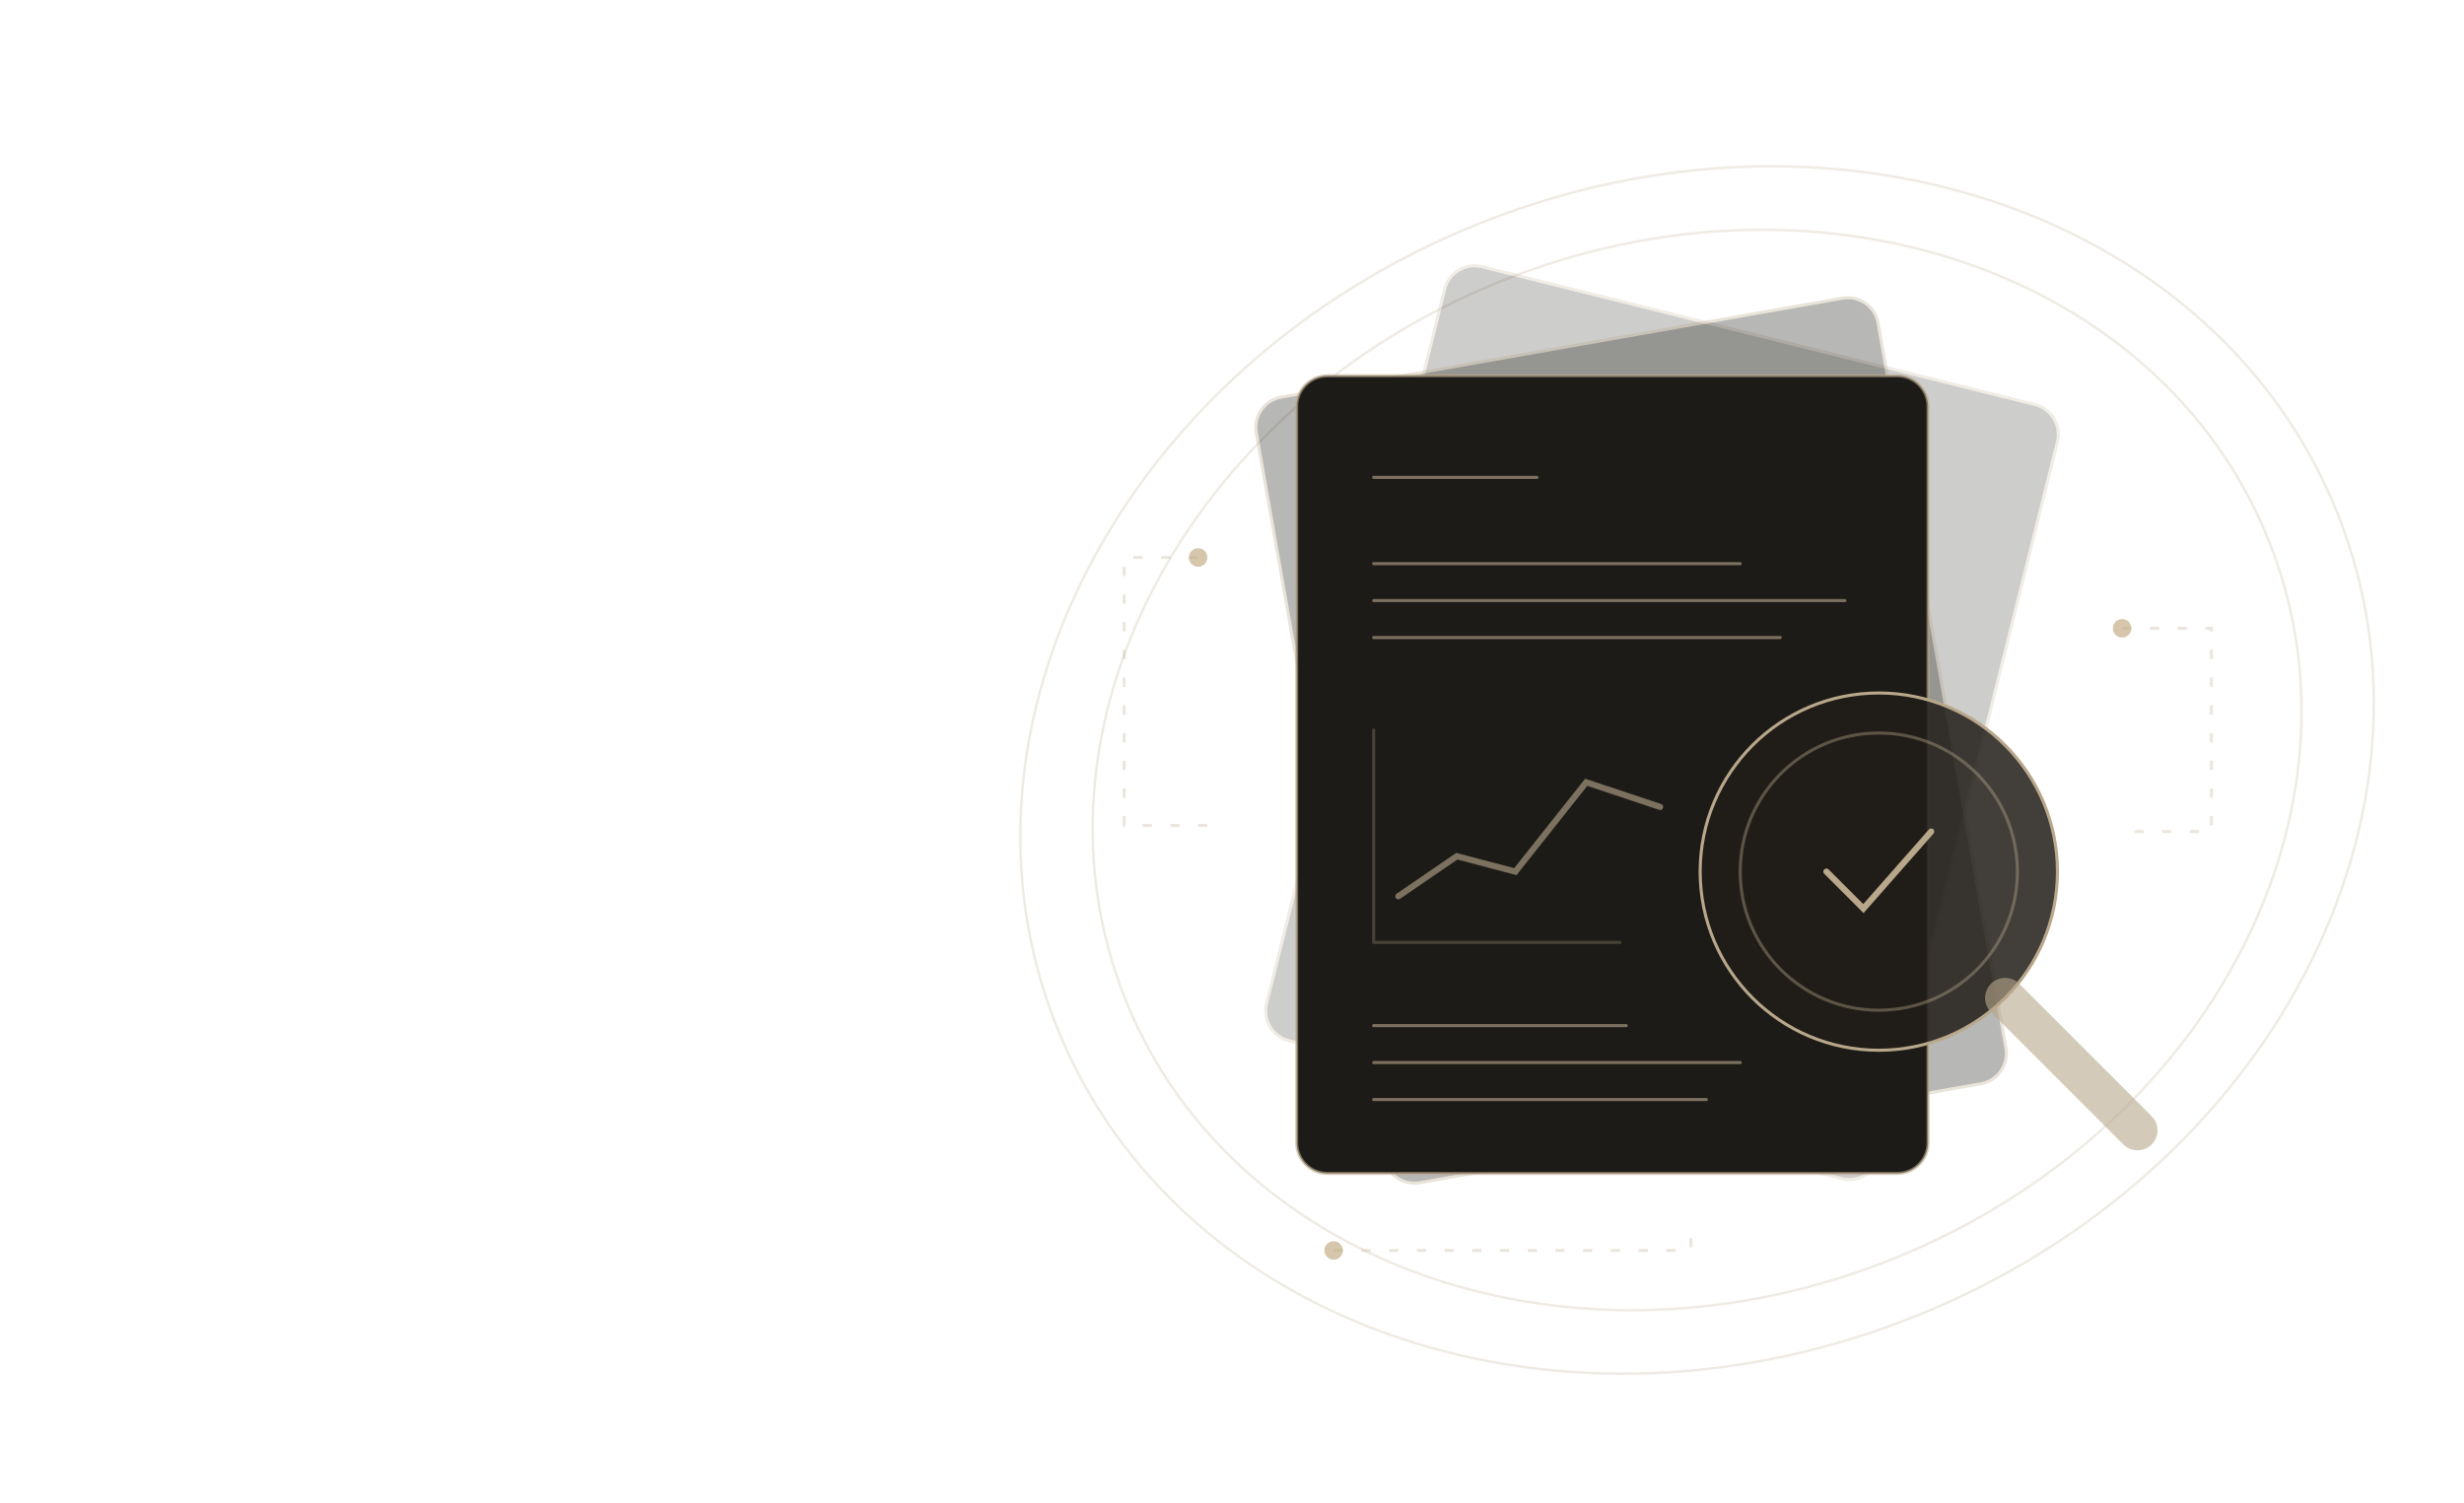
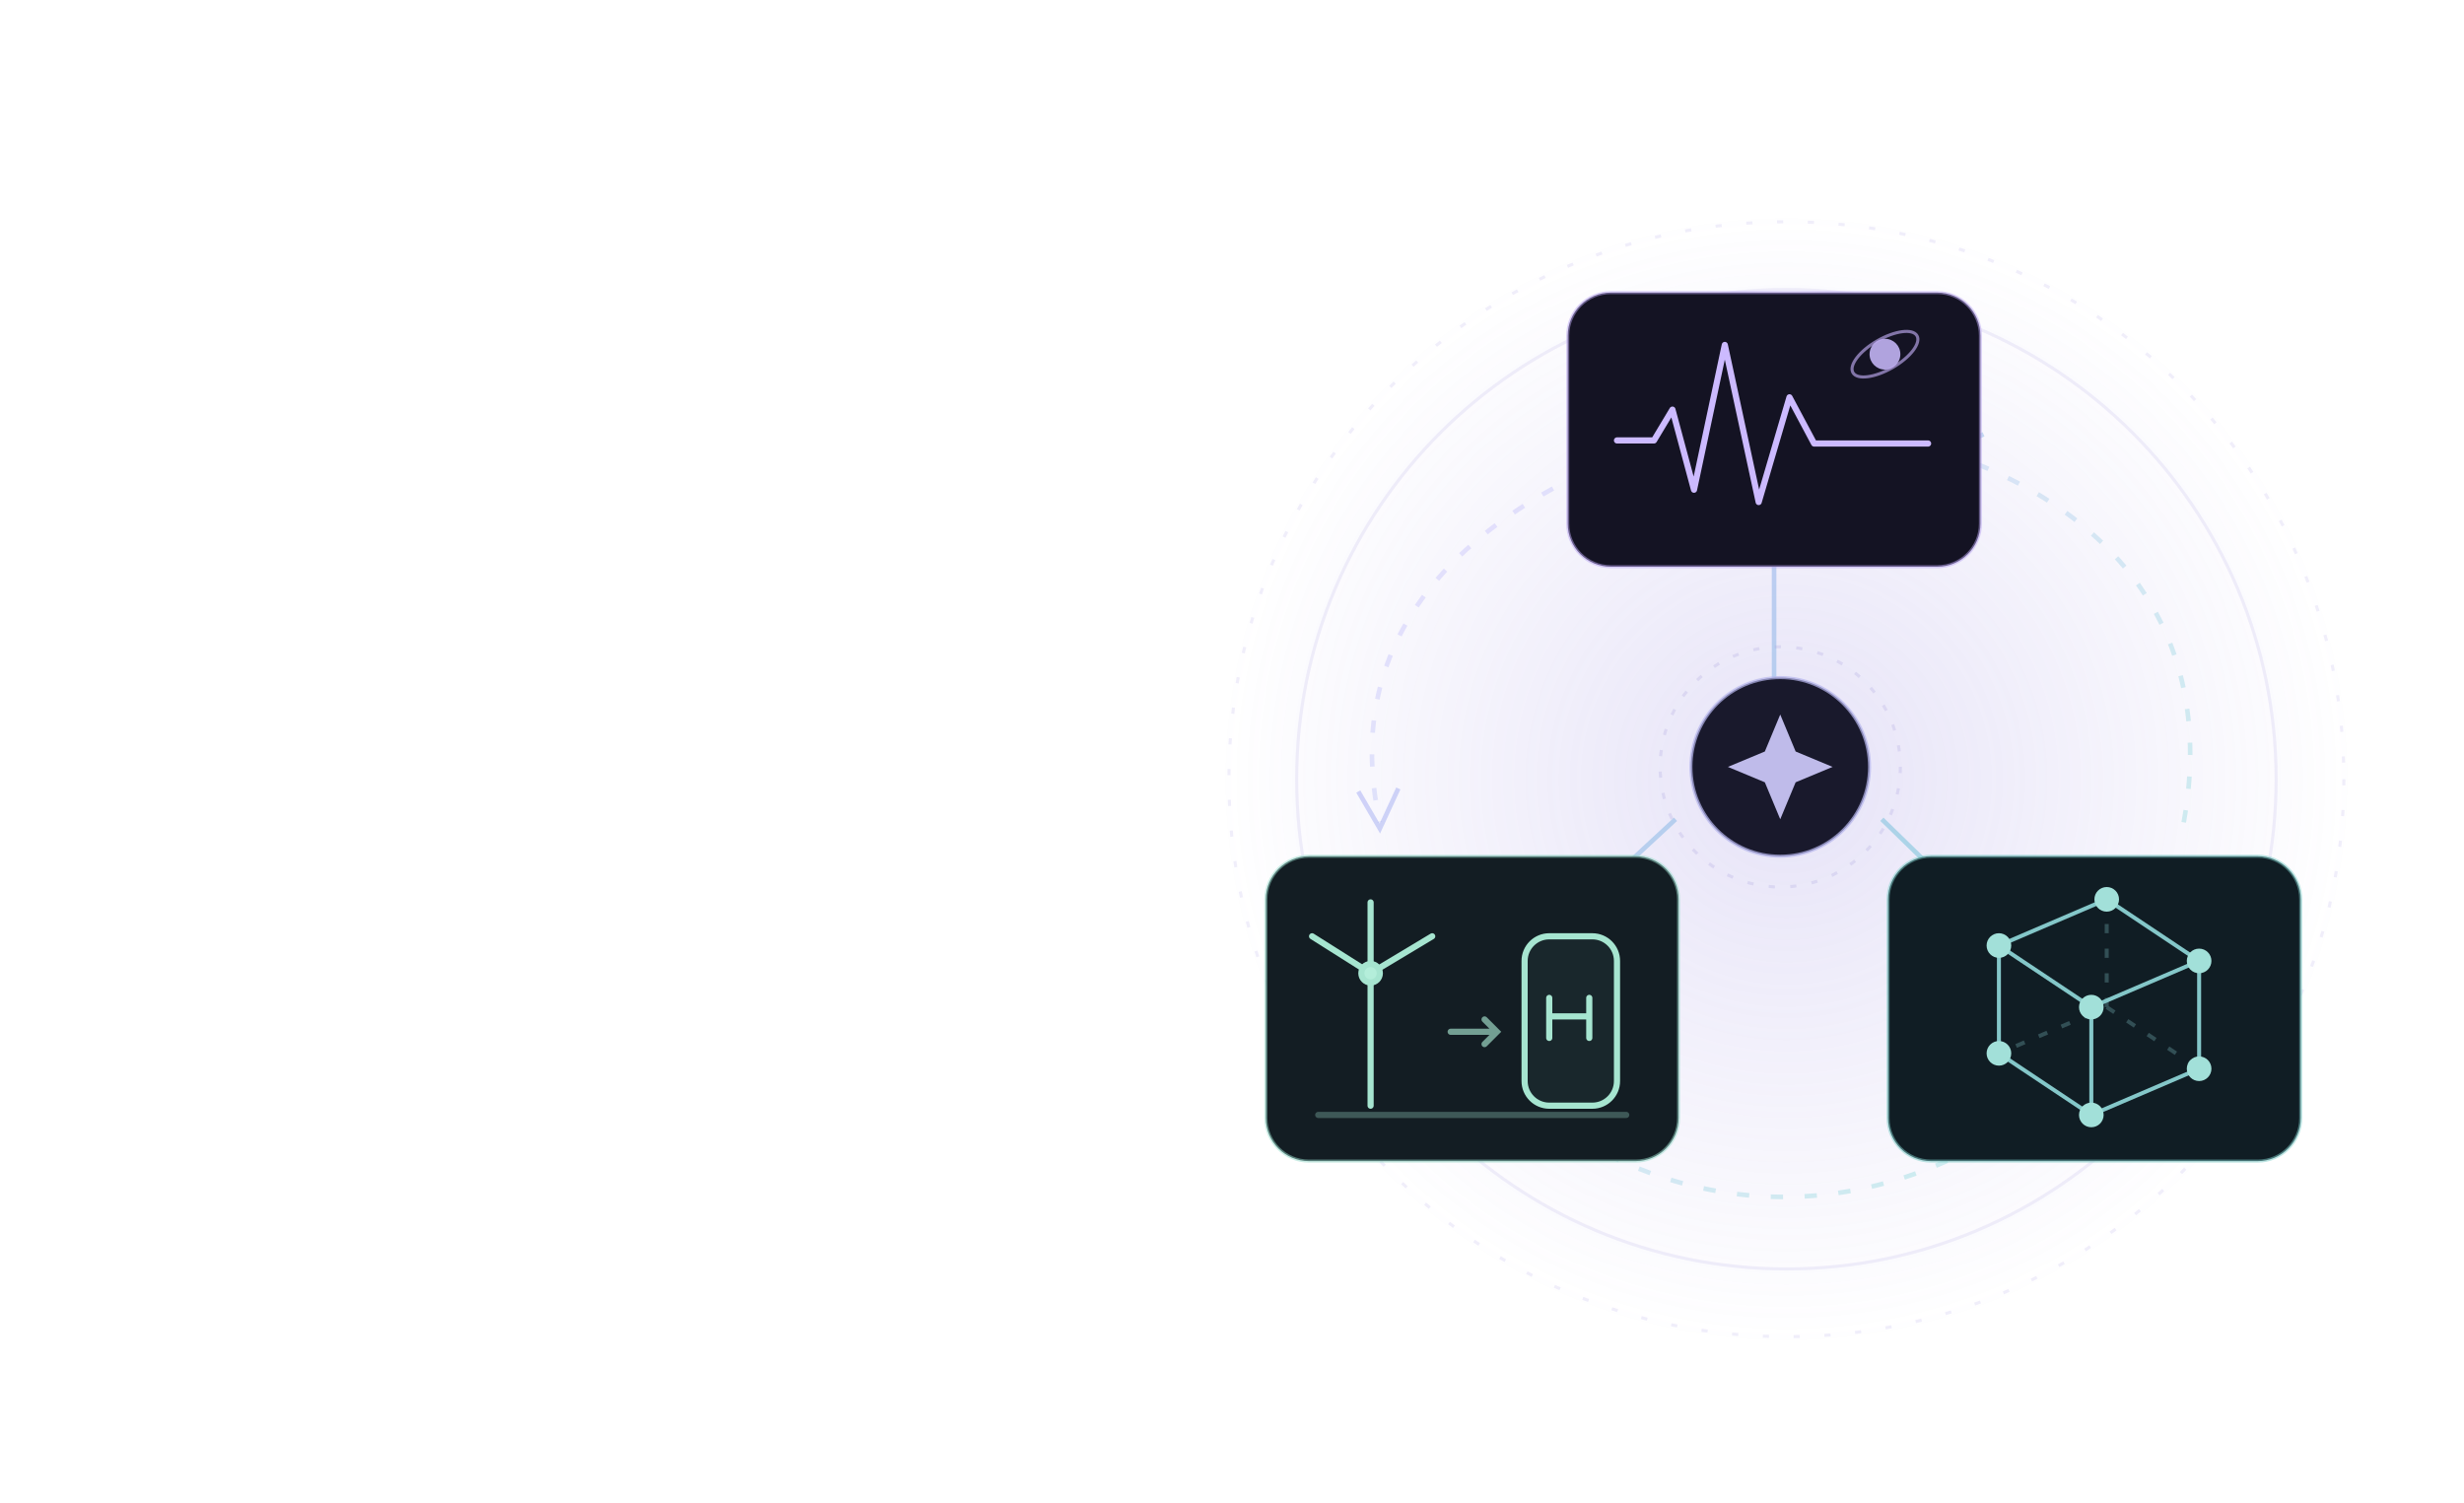
<svg xmlns="http://www.w3.org/2000/svg" viewBox="0 0 800 488" fill="none">
-   <g stroke="#a89570" stroke-width=".8" opacity=".19">
-     <ellipse cx="551" cy="250" rx="200" ry="171" transform="rotate(-22 551 250)" />
-     <ellipse cx="551" cy="250" rx="224" ry="191" transform="rotate(-22 551 250)" />
+   <defs>
+     <radialGradient id="discovery-glow">
+       <stop stop-color="#8373d9" stop-opacity=".2" />
+       <stop offset="1" stop-color="#8373d9" stop-opacity="0" />
+     </radialGradient>
+     <linearGradient id="discovery-link" x1="457" y1="130" x2="707" y2="343" gradientUnits="userSpaceOnUse">
+       <stop stop-color="#c4afff" />
+       <stop offset="1" stop-color="#75d7d0" />
+     </linearGradient>
+   </defs>
+   <circle cx="580" cy="253" r="185" fill="url(#discovery-glow)" />
+   <g stroke="#a799df" stroke-opacity=".16">
+     <circle cx="580" cy="253" r="159" />
+     <circle cx="580" cy="253" r="181" stroke-dasharray="2 8" />
  </g>
-   <g stroke="#bbaa8c" fill="#1d1b17">
-     <rect x="437" y="105" width="205" height="259" rx="10" opacity=".22" transform="rotate(14 539 235)" />
-     <rect x="427" y="111" width="205" height="259" rx="10" opacity=".32" transform="rotate(-10 529 240)" />
-     <rect x="421" y="122" width="205" height="259" rx="10" stroke-opacity=".6" />
+   <g stroke="url(#discovery-link)" stroke-width="1.5">
+     <path d="M576 184v40M544 266l-41 38M611 266l39 38" stroke-opacity=".7" />
+     <path d="M524 149C456 178 438 222 448 267M503 364c49 33 104 33 154-1M709 267c10-55-16-98-74-119" stroke-opacity=".35" stroke-dasharray="4 7" />
+     <path d="m441 257 7 12 6-13" stroke-opacity=".6" />
+     <path d="m644 360 15 2-9 11m-6-232-11 5 8 10" stroke-opacity=".6" />
  </g>
-   <g stroke="#b9aa8e" stroke-linecap="round" opacity=".6">
-     <path d="M446 155h53M446 183h119M446 195h153M446 207h132M446 333h82M446 345h119M446 357h108" />
-     <path d="M446 306v-69m0 69h80" opacity=".45" />
-     <path d="m454 291 19-13 19 5 23-29 24 8" stroke-width="2" />
+   <rect x="509" y="95" width="134" height="89" rx="14" fill="#141323" stroke="#bba6f3" stroke-opacity=".5" />
+   <path d="M525 143h12l6-10 7 26 10-47 11 51 10-34 8 15h37" stroke="#ccbaff" stroke-width="2" stroke-linecap="round" stroke-linejoin="round" />
+   <circle cx="612" cy="115" r="5" fill="#cbbcff" fill-opacity=".85" />
+   <ellipse cx="612" cy="115" rx="12" ry="5" transform="rotate(-30 612 115)" stroke="#bda9f0" stroke-opacity=".65" />
+   <rect x="411" y="278" width="134" height="99" rx="14" fill="#131d23" stroke="#99dccc" stroke-opacity=".5" />
+   <g stroke="#a6e5d0" stroke-width="2" stroke-linecap="round">
+     <path d="M445 316v43m0-43-19-12m19 12 20-12m-20 12v-23" />
+     <circle cx="445" cy="316" r="3" fill="#b4eeda" />
+     <path d="M471 335h15m-4-4 4 4-4 4" stroke-opacity=".65" />
+     <rect x="495" y="304" width="30" height="55" rx="8" fill="#76cebc" fill-opacity=".06" />
+     <path d="M503 324v13m13-13v13m-13-7h13" />
+     <path d="M428 362h100" stroke-opacity=".3" />
  </g>
-   <g stroke="#b8a78b">
-     <circle cx="610" cy="283" r="58" fill="#211e19" fill-opacity=".85" />
-     <circle cx="610" cy="283" r="45" stroke-opacity=".4" />
-     <path d="m651 324 43 43" stroke-width="13" stroke-linecap="round" opacity=".6" />
-     <path d="m593 283 12 12 22-25" stroke-width="2" stroke-linecap="round" />
+   <rect x="613" y="278" width="134" height="99" rx="14" fill="#101d24" stroke="#7fceca" stroke-opacity=".5" />
+   <g stroke="#84c7c9" stroke-width="1.3" stroke-linejoin="round">
+     <path d="m649 307 35-15 30 20v35l-35 15-30-20Zm0 0 30 20 35-15m-35 15v35" />
+     <path d="m684 292 0 35-35 15m35-15 30 20" stroke-opacity=".3" stroke-dasharray="3 5" />
  </g>
-   <g fill="#c4ae88" opacity=".7">
-     <circle cx="389" cy="181" r="3" />
-     <circle cx="689" cy="204" r="3" />
-     <circle cx="433" cy="406" r="3" />
+   <g fill="#a2e0d9">
+     <circle cx="649" cy="307" r="4" />
+     <circle cx="684" cy="292" r="4" />
+     <circle cx="714" cy="312" r="4" />
+     <circle cx="679" cy="327" r="4" />
+     <circle cx="649" cy="342" r="4" />
+     <circle cx="679" cy="362" r="4" />
+     <circle cx="714" cy="347" r="4" />
  </g>
-   <path d="M389 181h-24v87h28m296-64h29v66h-31M433 406h116v-9" stroke="#bbaa8c" stroke-opacity=".3" stroke-dasharray="3 6" />
+   <circle cx="578" cy="249" r="29" fill="#19192c" stroke="#b6b5ed" stroke-opacity=".7" />
+   <path d="m578 232 5 12 12 5-12 5-5 12-5-12-12-5 12-5Z" fill="#d2cdff" fill-opacity=".9" />
+   <circle cx="578" cy="249" r="39" stroke="#aaa3de" stroke-opacity=".25" stroke-dasharray="2 5" />
</svg>
